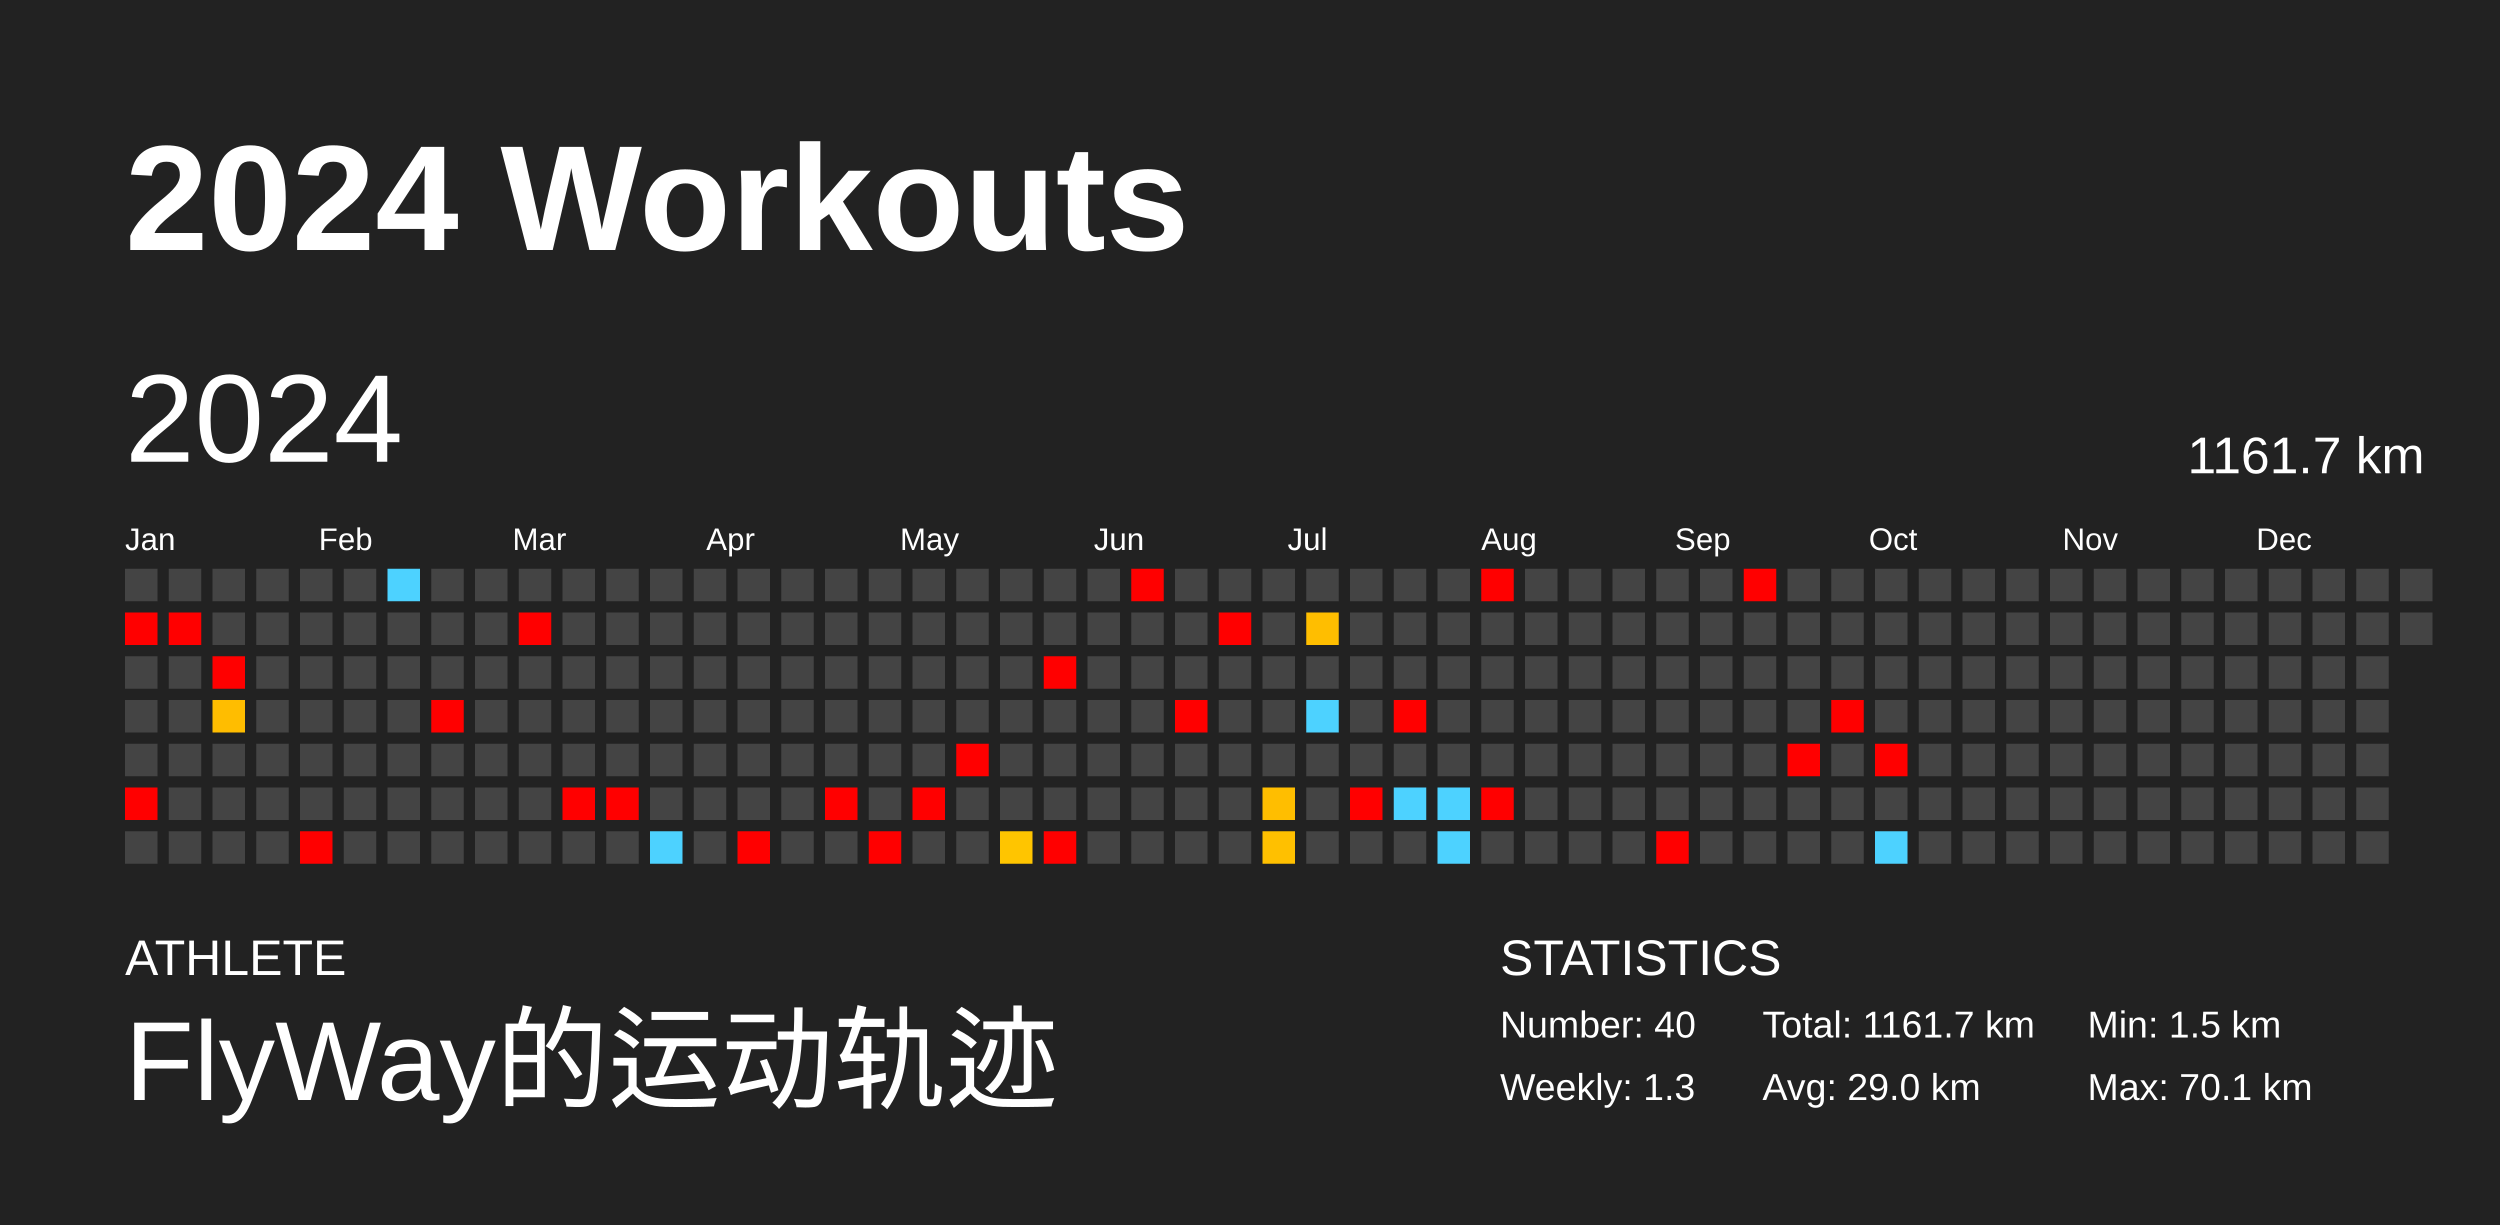
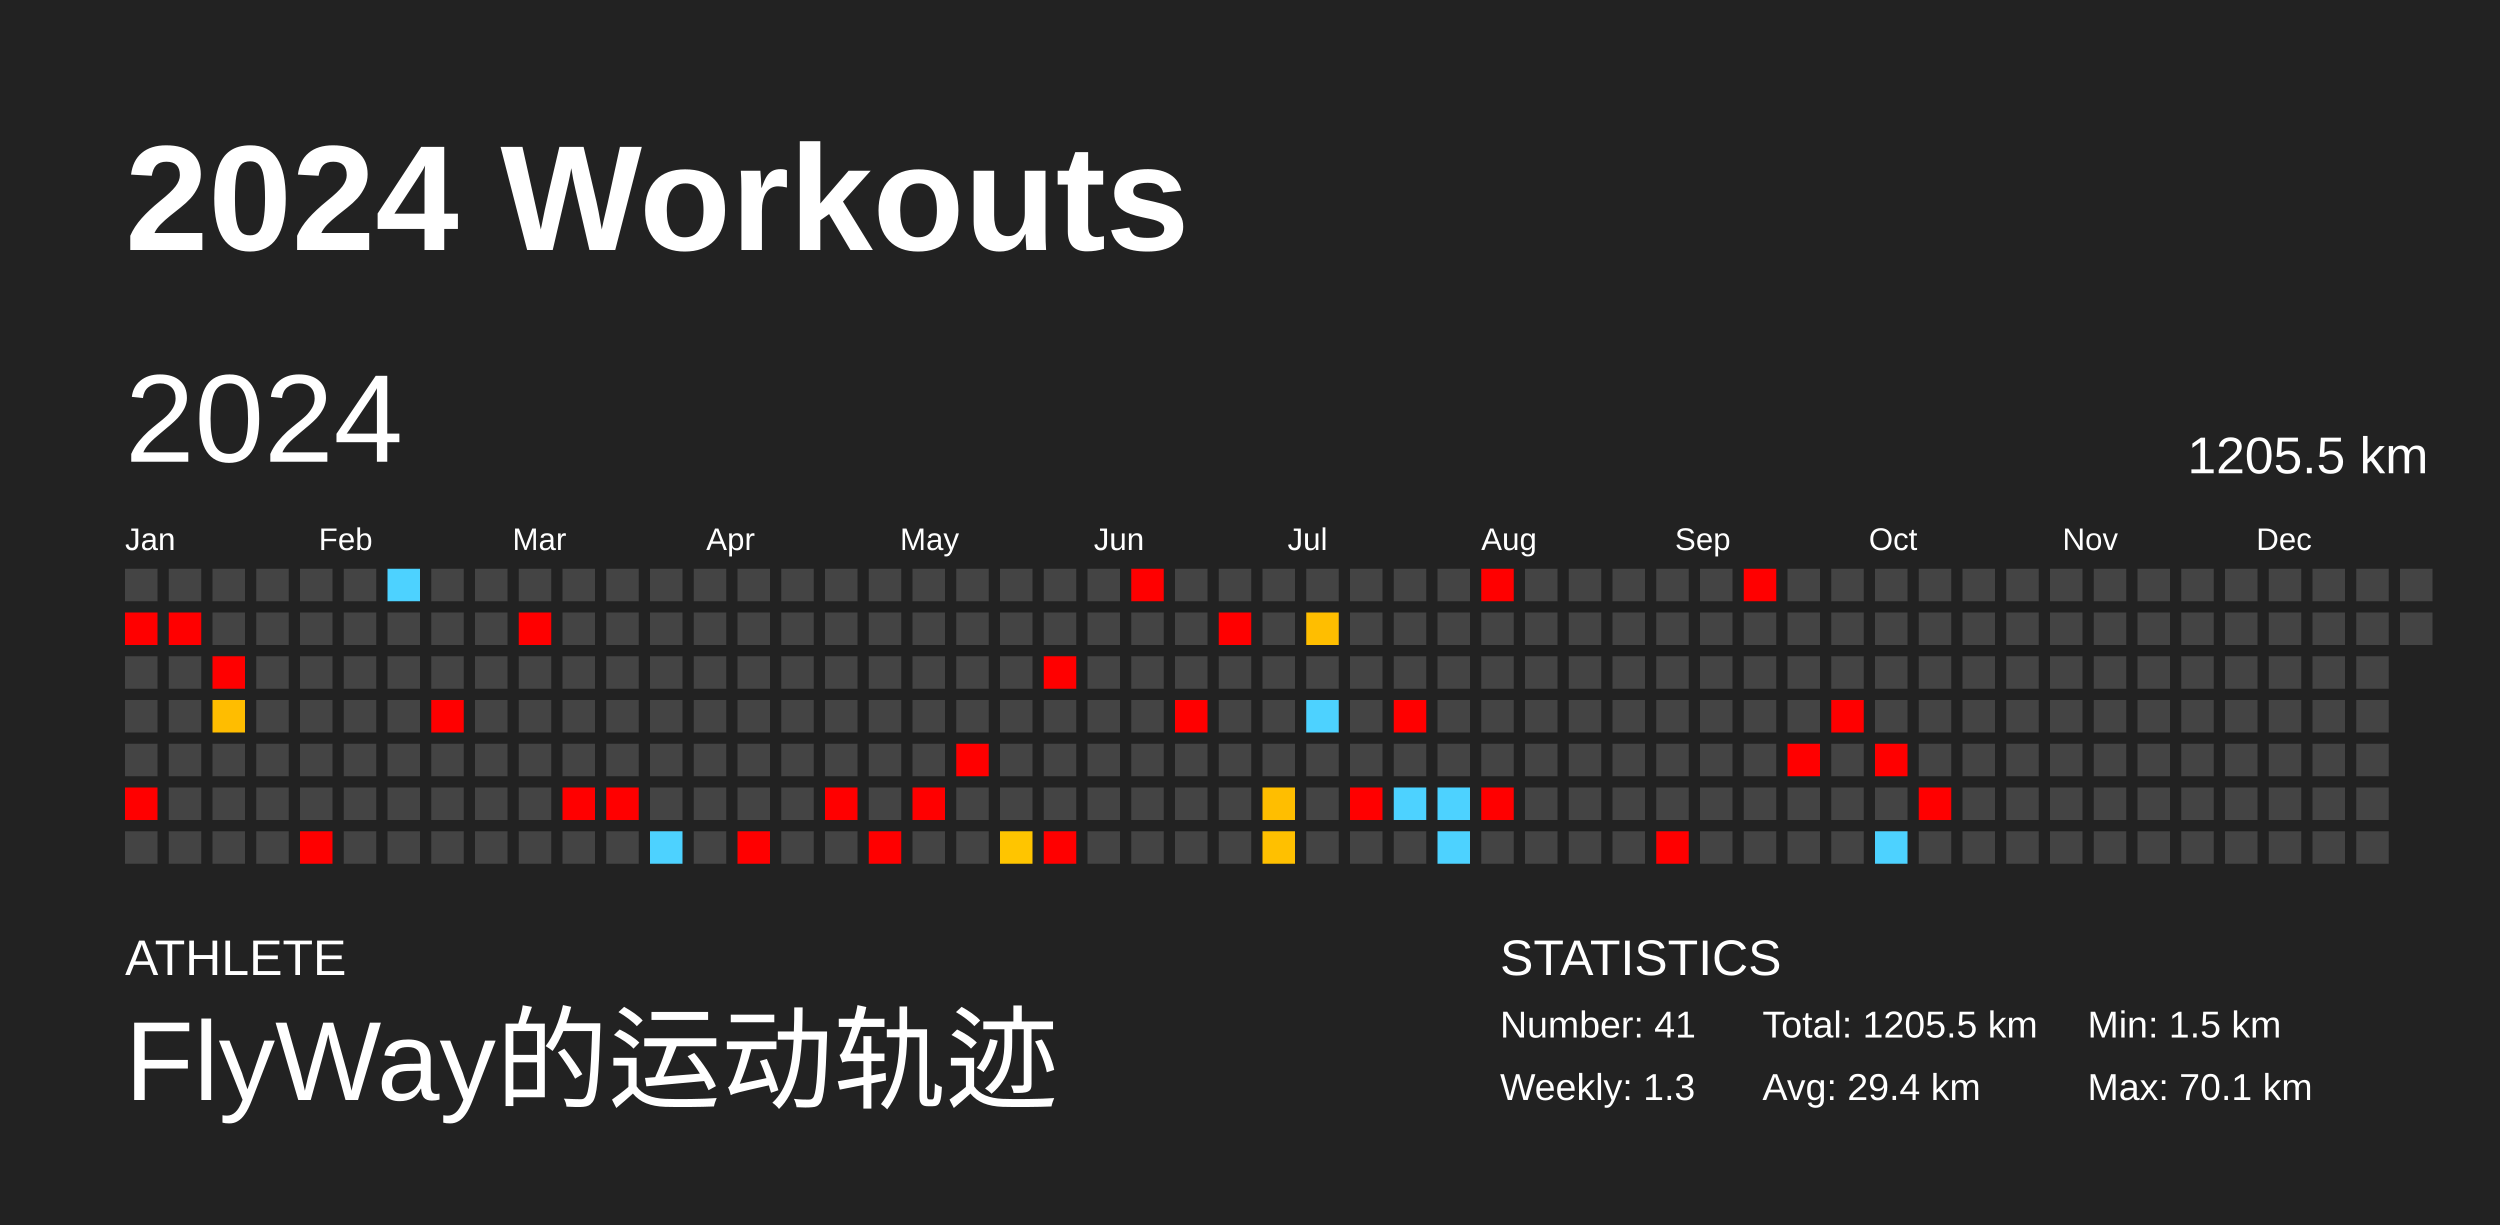
<svg xmlns="http://www.w3.org/2000/svg" baseProfile="full" height="98mm" version="1.1" viewBox="0,0,200,98" width="200mm">
  <defs />
  <rect fill="#222222" height="98" width="200" x="0" y="0" />
  <text fill="#FFFFFF" style="font-size:12px; font-family:Arial; font-weight:bold;" x="10" y="20">2024 Workouts</text>
  <text fill="#FFFFFF" style="font-size:4px; font-family:Arial" x="10" y="78">ATHLETE</text>
  <text fill="#FFFFFF" style="font-size:9px; font-family:Arial" x="10" y="88">FlyWay的运动轨迹</text>
  <text fill="#FFFFFF" style="font-size:4px; font-family:Arial" x="120" y="78">STATISTICS</text>
-   <text fill="#FFFFFF" style="font-size:3px; font-family:Arial" x="120" y="83">Number: 40</text>
+   <text fill="#FFFFFF" style="font-size:3px; font-family:Arial" x="120" y="83">Number: 41</text>
  <text fill="#FFFFFF" style="font-size:3px; font-family:Arial" x="120" y="88">Weekly: 1.3</text>
-   <text fill="#FFFFFF" style="font-size:3px; font-family:Arial" x="141" y="83">Total: 1161.7 km</text>
-   <text fill="#FFFFFF" style="font-size:3px; font-family:Arial" x="141" y="88">Avg: 29.0 km</text>
+   <text fill="#FFFFFF" style="font-size:3px; font-family:Arial" x="141" y="83">Total: 1205.5 km</text>
+   <text fill="#FFFFFF" style="font-size:3px; font-family:Arial" x="141" y="88">Avg: 29.4 km</text>
  <text fill="#FFFFFF" style="font-size:3px; font-family:Arial" x="167" y="83">Min: 1.5 km</text>
  <text fill="#FFFFFF" style="font-size:3px; font-family:Arial" x="167" y="88">Max: 70.1 km</text>
  <text dominant-baseline="hanging" fill="#FFFFFF" style="font-size:10.0px; font-family:Arial;" x="10" y="30">2024</text>
-   <text dominant-baseline="hanging" fill="#FFFFFF" style="font-size:4.125px; font-family:Arial;" x="175" y="35">1161.7 km</text>
+   <text dominant-baseline="hanging" fill="#FFFFFF" style="font-size:4.125px; font-family:Arial;" x="175" y="35">1205.5 km</text>
  <text fill="#FFFFFF" style="font-size:2.5px; font-family:Arial" x="10.0" y="44">Jan</text>
  <text fill="#FFFFFF" style="font-size:2.5px; font-family:Arial" x="25.5" y="44">Feb</text>
  <text fill="#FFFFFF" style="font-size:2.5px; font-family:Arial" x="41.0" y="44">Mar</text>
  <text fill="#FFFFFF" style="font-size:2.5px; font-family:Arial" x="56.5" y="44">Apr</text>
  <text fill="#FFFFFF" style="font-size:2.5px; font-family:Arial" x="72.0" y="44">May</text>
  <text fill="#FFFFFF" style="font-size:2.5px; font-family:Arial" x="87.5" y="44">Jun</text>
  <text fill="#FFFFFF" style="font-size:2.5px; font-family:Arial" x="103.0" y="44">Jul</text>
  <text fill="#FFFFFF" style="font-size:2.5px; font-family:Arial" x="118.5" y="44">Aug</text>
  <text fill="#FFFFFF" style="font-size:2.5px; font-family:Arial" x="134.0" y="44">Sep</text>
  <text fill="#FFFFFF" style="font-size:2.5px; font-family:Arial" x="149.5" y="44">Oct</text>
  <text fill="#FFFFFF" style="font-size:2.5px; font-family:Arial" x="165.0" y="44">Nov</text>
  <text fill="#FFFFFF" style="font-size:2.5px; font-family:Arial" x="180.5" y="44">Dec</text>
  <rect fill="#444444" height="2.6" width="2.6" x="10.0" y="45.5" />
  <rect fill="red" height="2.6" width="2.6" x="10.0" y="49.0" />
  <rect fill="#444444" height="2.6" width="2.6" x="10.0" y="52.5" />
  <rect fill="#444444" height="2.6" width="2.6" x="10.0" y="56.0" />
  <rect fill="#444444" height="2.6" width="2.6" x="10.0" y="59.5" />
  <rect fill="red" height="2.6" width="2.6" x="10.0" y="63.0" />
  <rect fill="#444444" height="2.6" width="2.6" x="10.0" y="66.5" />
  <rect fill="#444444" height="2.6" width="2.6" x="13.5" y="45.5" />
  <rect fill="red" height="2.6" width="2.6" x="13.5" y="49.0" />
  <rect fill="#444444" height="2.6" width="2.6" x="13.5" y="52.5" />
  <rect fill="#444444" height="2.6" width="2.6" x="13.5" y="56.0" />
  <rect fill="#444444" height="2.6" width="2.6" x="13.5" y="59.5" />
  <rect fill="#444444" height="2.6" width="2.6" x="13.5" y="63.0" />
  <rect fill="#444444" height="2.6" width="2.6" x="13.5" y="66.5" />
  <rect fill="#444444" height="2.6" width="2.6" x="17.0" y="45.5" />
  <rect fill="#444444" height="2.6" width="2.6" x="17.0" y="49.0" />
  <rect fill="red" height="2.6" width="2.6" x="17.0" y="52.5" />
  <rect fill="#ffbd00" height="2.6" width="2.6" x="17.0" y="56.0" />
  <rect fill="#444444" height="2.6" width="2.6" x="17.0" y="59.5" />
  <rect fill="#444444" height="2.6" width="2.6" x="17.0" y="63.0" />
  <rect fill="#444444" height="2.6" width="2.6" x="17.0" y="66.5" />
  <rect fill="#444444" height="2.6" width="2.6" x="20.5" y="45.5" />
  <rect fill="#444444" height="2.6" width="2.6" x="20.5" y="49.0" />
  <rect fill="#444444" height="2.6" width="2.6" x="20.5" y="52.5" />
  <rect fill="#444444" height="2.6" width="2.6" x="20.5" y="56.0" />
  <rect fill="#444444" height="2.6" width="2.6" x="20.5" y="59.5" />
  <rect fill="#444444" height="2.6" width="2.6" x="20.5" y="63.0" />
  <rect fill="#444444" height="2.6" width="2.6" x="20.5" y="66.5" />
  <rect fill="#444444" height="2.6" width="2.6" x="24.0" y="45.5" />
  <rect fill="#444444" height="2.6" width="2.6" x="24.0" y="49.0" />
  <rect fill="#444444" height="2.6" width="2.6" x="24.0" y="52.5" />
  <rect fill="#444444" height="2.6" width="2.6" x="24.0" y="56.0" />
  <rect fill="#444444" height="2.6" width="2.6" x="24.0" y="59.5" />
  <rect fill="#444444" height="2.6" width="2.6" x="24.0" y="63.0" />
  <rect fill="red" height="2.6" width="2.6" x="24.0" y="66.5" />
  <rect fill="#444444" height="2.6" width="2.6" x="27.5" y="45.5" />
  <rect fill="#444444" height="2.6" width="2.6" x="27.5" y="49.0" />
  <rect fill="#444444" height="2.6" width="2.6" x="27.5" y="52.5" />
  <rect fill="#444444" height="2.6" width="2.6" x="27.5" y="56.0" />
  <rect fill="#444444" height="2.6" width="2.6" x="27.5" y="59.5" />
  <rect fill="#444444" height="2.6" width="2.6" x="27.5" y="63.0" />
  <rect fill="#444444" height="2.6" width="2.6" x="27.5" y="66.5" />
  <rect fill="#4dd2ff" height="2.6" width="2.6" x="31.0" y="45.5" />
  <rect fill="#444444" height="2.6" width="2.6" x="31.0" y="49.0" />
  <rect fill="#444444" height="2.6" width="2.6" x="31.0" y="52.5" />
  <rect fill="#444444" height="2.6" width="2.6" x="31.0" y="56.0" />
  <rect fill="#444444" height="2.6" width="2.6" x="31.0" y="59.5" />
  <rect fill="#444444" height="2.6" width="2.6" x="31.0" y="63.0" />
  <rect fill="#444444" height="2.6" width="2.6" x="31.0" y="66.5" />
  <rect fill="#444444" height="2.6" width="2.6" x="34.5" y="45.5" />
  <rect fill="#444444" height="2.6" width="2.6" x="34.5" y="49.0" />
  <rect fill="#444444" height="2.6" width="2.6" x="34.5" y="52.5" />
  <rect fill="red" height="2.6" width="2.6" x="34.5" y="56.0" />
  <rect fill="#444444" height="2.6" width="2.6" x="34.5" y="59.5" />
  <rect fill="#444444" height="2.6" width="2.6" x="34.5" y="63.0" />
  <rect fill="#444444" height="2.6" width="2.6" x="34.5" y="66.5" />
  <rect fill="#444444" height="2.6" width="2.6" x="38.0" y="45.5" />
  <rect fill="#444444" height="2.6" width="2.6" x="38.0" y="49.0" />
  <rect fill="#444444" height="2.6" width="2.6" x="38.0" y="52.5" />
  <rect fill="#444444" height="2.6" width="2.6" x="38.0" y="56.0" />
  <rect fill="#444444" height="2.6" width="2.6" x="38.0" y="59.5" />
  <rect fill="#444444" height="2.6" width="2.6" x="38.0" y="63.0" />
  <rect fill="#444444" height="2.6" width="2.6" x="38.0" y="66.5" />
  <rect fill="#444444" height="2.6" width="2.6" x="41.5" y="45.5" />
  <rect fill="red" height="2.6" width="2.6" x="41.5" y="49.0" />
  <rect fill="#444444" height="2.6" width="2.6" x="41.5" y="52.5" />
  <rect fill="#444444" height="2.6" width="2.6" x="41.5" y="56.0" />
  <rect fill="#444444" height="2.6" width="2.6" x="41.5" y="59.5" />
  <rect fill="#444444" height="2.6" width="2.6" x="41.5" y="63.0" />
  <rect fill="#444444" height="2.6" width="2.6" x="41.5" y="66.5" />
  <rect fill="#444444" height="2.6" width="2.6" x="45.0" y="45.5" />
  <rect fill="#444444" height="2.6" width="2.6" x="45.0" y="49.0" />
  <rect fill="#444444" height="2.6" width="2.6" x="45.0" y="52.5" />
  <rect fill="#444444" height="2.6" width="2.6" x="45.0" y="56.0" />
  <rect fill="#444444" height="2.6" width="2.6" x="45.0" y="59.5" />
  <rect fill="red" height="2.6" width="2.6" x="45.0" y="63.0" />
  <rect fill="#444444" height="2.6" width="2.6" x="45.0" y="66.5" />
  <rect fill="#444444" height="2.6" width="2.6" x="48.5" y="45.5" />
  <rect fill="#444444" height="2.6" width="2.6" x="48.5" y="49.0" />
  <rect fill="#444444" height="2.6" width="2.6" x="48.5" y="52.5" />
  <rect fill="#444444" height="2.6" width="2.6" x="48.5" y="56.0" />
  <rect fill="#444444" height="2.6" width="2.6" x="48.5" y="59.5" />
  <rect fill="red" height="2.6" width="2.6" x="48.5" y="63.0" />
  <rect fill="#444444" height="2.6" width="2.6" x="48.5" y="66.5" />
  <rect fill="#444444" height="2.6" width="2.6" x="52.0" y="45.5" />
  <rect fill="#444444" height="2.6" width="2.6" x="52.0" y="49.0" />
  <rect fill="#444444" height="2.6" width="2.6" x="52.0" y="52.5" />
  <rect fill="#444444" height="2.6" width="2.6" x="52.0" y="56.0" />
  <rect fill="#444444" height="2.6" width="2.6" x="52.0" y="59.5" />
  <rect fill="#444444" height="2.6" width="2.6" x="52.0" y="63.0" />
  <rect fill="#4dd2ff" height="2.6" width="2.6" x="52.0" y="66.5" />
  <rect fill="#444444" height="2.6" width="2.6" x="55.5" y="45.5" />
  <rect fill="#444444" height="2.6" width="2.6" x="55.5" y="49.0" />
  <rect fill="#444444" height="2.6" width="2.6" x="55.5" y="52.5" />
  <rect fill="#444444" height="2.6" width="2.6" x="55.5" y="56.0" />
  <rect fill="#444444" height="2.6" width="2.6" x="55.5" y="59.5" />
  <rect fill="#444444" height="2.6" width="2.6" x="55.5" y="63.0" />
  <rect fill="#444444" height="2.6" width="2.6" x="55.5" y="66.5" />
  <rect fill="#444444" height="2.6" width="2.6" x="59.0" y="45.5" />
  <rect fill="#444444" height="2.6" width="2.6" x="59.0" y="49.0" />
  <rect fill="#444444" height="2.6" width="2.6" x="59.0" y="52.5" />
  <rect fill="#444444" height="2.6" width="2.6" x="59.0" y="56.0" />
  <rect fill="#444444" height="2.6" width="2.6" x="59.0" y="59.5" />
  <rect fill="#444444" height="2.6" width="2.6" x="59.0" y="63.0" />
  <rect fill="red" height="2.6" width="2.6" x="59.0" y="66.5" />
  <rect fill="#444444" height="2.6" width="2.6" x="62.5" y="45.5" />
  <rect fill="#444444" height="2.6" width="2.6" x="62.5" y="49.0" />
  <rect fill="#444444" height="2.6" width="2.6" x="62.5" y="52.5" />
  <rect fill="#444444" height="2.6" width="2.6" x="62.5" y="56.0" />
  <rect fill="#444444" height="2.6" width="2.6" x="62.5" y="59.5" />
  <rect fill="#444444" height="2.6" width="2.6" x="62.5" y="63.0" />
  <rect fill="#444444" height="2.6" width="2.6" x="62.5" y="66.5" />
  <rect fill="#444444" height="2.6" width="2.6" x="66.0" y="45.5" />
  <rect fill="#444444" height="2.6" width="2.6" x="66.0" y="49.0" />
  <rect fill="#444444" height="2.6" width="2.6" x="66.0" y="52.5" />
  <rect fill="#444444" height="2.6" width="2.6" x="66.0" y="56.0" />
  <rect fill="#444444" height="2.6" width="2.6" x="66.0" y="59.5" />
  <rect fill="red" height="2.6" width="2.6" x="66.0" y="63.0" />
  <rect fill="#444444" height="2.6" width="2.6" x="66.0" y="66.5" />
  <rect fill="#444444" height="2.6" width="2.6" x="69.5" y="45.5" />
  <rect fill="#444444" height="2.6" width="2.6" x="69.5" y="49.0" />
  <rect fill="#444444" height="2.6" width="2.6" x="69.5" y="52.5" />
  <rect fill="#444444" height="2.6" width="2.6" x="69.5" y="56.0" />
  <rect fill="#444444" height="2.6" width="2.6" x="69.5" y="59.5" />
  <rect fill="#444444" height="2.6" width="2.6" x="69.5" y="63.0" />
  <rect fill="red" height="2.6" width="2.6" x="69.5" y="66.5" />
  <rect fill="#444444" height="2.6" width="2.6" x="73.0" y="45.5" />
  <rect fill="#444444" height="2.6" width="2.6" x="73.0" y="49.0" />
  <rect fill="#444444" height="2.6" width="2.6" x="73.0" y="52.5" />
  <rect fill="#444444" height="2.6" width="2.6" x="73.0" y="56.0" />
  <rect fill="#444444" height="2.6" width="2.6" x="73.0" y="59.5" />
  <rect fill="red" height="2.6" width="2.6" x="73.0" y="63.0" />
  <rect fill="#444444" height="2.6" width="2.6" x="73.0" y="66.5" />
  <rect fill="#444444" height="2.6" width="2.6" x="76.5" y="45.5" />
  <rect fill="#444444" height="2.6" width="2.6" x="76.5" y="49.0" />
  <rect fill="#444444" height="2.6" width="2.6" x="76.5" y="52.5" />
  <rect fill="#444444" height="2.6" width="2.6" x="76.5" y="56.0" />
  <rect fill="red" height="2.6" width="2.6" x="76.5" y="59.5" />
  <rect fill="#444444" height="2.6" width="2.6" x="76.5" y="63.0" />
  <rect fill="#444444" height="2.6" width="2.6" x="76.5" y="66.5" />
  <rect fill="#444444" height="2.6" width="2.6" x="80.0" y="45.5" />
  <rect fill="#444444" height="2.6" width="2.6" x="80.0" y="49.0" />
  <rect fill="#444444" height="2.6" width="2.6" x="80.0" y="52.5" />
  <rect fill="#444444" height="2.6" width="2.6" x="80.0" y="56.0" />
  <rect fill="#444444" height="2.6" width="2.6" x="80.0" y="59.5" />
  <rect fill="#444444" height="2.6" width="2.6" x="80.0" y="63.0" />
  <rect fill="#ffc500" height="2.6" width="2.6" x="80.0" y="66.5" />
  <rect fill="#444444" height="2.6" width="2.6" x="83.5" y="45.5" />
  <rect fill="#444444" height="2.6" width="2.6" x="83.5" y="49.0" />
  <rect fill="red" height="2.6" width="2.6" x="83.5" y="52.5" />
  <rect fill="#444444" height="2.6" width="2.6" x="83.5" y="56.0" />
  <rect fill="#444444" height="2.6" width="2.6" x="83.5" y="59.5" />
  <rect fill="#444444" height="2.6" width="2.6" x="83.5" y="63.0" />
  <rect fill="red" height="2.6" width="2.6" x="83.5" y="66.5" />
  <rect fill="#444444" height="2.6" width="2.6" x="87.0" y="45.5" />
  <rect fill="#444444" height="2.6" width="2.6" x="87.0" y="49.0" />
  <rect fill="#444444" height="2.6" width="2.6" x="87.0" y="52.5" />
  <rect fill="#444444" height="2.6" width="2.6" x="87.0" y="56.0" />
  <rect fill="#444444" height="2.6" width="2.6" x="87.0" y="59.5" />
  <rect fill="#444444" height="2.6" width="2.6" x="87.0" y="63.0" />
  <rect fill="#444444" height="2.6" width="2.6" x="87.0" y="66.5" />
  <rect fill="red" height="2.6" width="2.6" x="90.5" y="45.5" />
  <rect fill="#444444" height="2.6" width="2.6" x="90.5" y="49.0" />
  <rect fill="#444444" height="2.6" width="2.6" x="90.5" y="52.5" />
  <rect fill="#444444" height="2.6" width="2.6" x="90.5" y="56.0" />
  <rect fill="#444444" height="2.6" width="2.6" x="90.5" y="59.5" />
  <rect fill="#444444" height="2.6" width="2.6" x="90.5" y="63.0" />
  <rect fill="#444444" height="2.6" width="2.6" x="90.5" y="66.5" />
  <rect fill="#444444" height="2.6" width="2.6" x="94.0" y="45.5" />
  <rect fill="#444444" height="2.6" width="2.6" x="94.0" y="49.0" />
  <rect fill="#444444" height="2.6" width="2.6" x="94.0" y="52.5" />
  <rect fill="red" height="2.6" width="2.6" x="94.0" y="56.0" />
  <rect fill="#444444" height="2.6" width="2.6" x="94.0" y="59.5" />
  <rect fill="#444444" height="2.6" width="2.6" x="94.0" y="63.0" />
  <rect fill="#444444" height="2.6" width="2.6" x="94.0" y="66.5" />
  <rect fill="#444444" height="2.6" width="2.6" x="97.5" y="45.5" />
  <rect fill="red" height="2.6" width="2.6" x="97.5" y="49.0" />
  <rect fill="#444444" height="2.6" width="2.6" x="97.5" y="52.5" />
  <rect fill="#444444" height="2.6" width="2.6" x="97.5" y="56.0" />
  <rect fill="#444444" height="2.6" width="2.6" x="97.5" y="59.5" />
  <rect fill="#444444" height="2.6" width="2.6" x="97.5" y="63.0" />
  <rect fill="#444444" height="2.6" width="2.6" x="97.5" y="66.5" />
  <rect fill="#444444" height="2.6" width="2.6" x="101.0" y="45.5" />
  <rect fill="#444444" height="2.6" width="2.6" x="101.0" y="49.0" />
  <rect fill="#444444" height="2.6" width="2.6" x="101.0" y="52.5" />
  <rect fill="#444444" height="2.6" width="2.6" x="101.0" y="56.0" />
  <rect fill="#444444" height="2.6" width="2.6" x="101.0" y="59.5" />
  <rect fill="#ffbe00" height="2.6" width="2.6" x="101.0" y="63.0" />
  <rect fill="#ffc000" height="2.6" width="2.6" x="101.0" y="66.5" />
  <rect fill="#444444" height="2.6" width="2.6" x="104.5" y="45.5" />
  <rect fill="#ffbe00" height="2.6" width="2.6" x="104.5" y="49.0" />
  <rect fill="#444444" height="2.6" width="2.6" x="104.5" y="52.5" />
  <rect fill="#4dd2ff" height="2.6" width="2.6" x="104.5" y="56.0" />
  <rect fill="#444444" height="2.6" width="2.6" x="104.5" y="59.5" />
  <rect fill="#444444" height="2.6" width="2.6" x="104.5" y="63.0" />
  <rect fill="#444444" height="2.6" width="2.6" x="104.5" y="66.5" />
  <rect fill="#444444" height="2.6" width="2.6" x="108.0" y="45.5" />
  <rect fill="#444444" height="2.6" width="2.6" x="108.0" y="49.0" />
  <rect fill="#444444" height="2.6" width="2.6" x="108.0" y="52.5" />
  <rect fill="#444444" height="2.6" width="2.6" x="108.0" y="56.0" />
  <rect fill="#444444" height="2.6" width="2.6" x="108.0" y="59.5" />
  <rect fill="red" height="2.6" width="2.6" x="108.0" y="63.0" />
  <rect fill="#444444" height="2.6" width="2.6" x="108.0" y="66.5" />
  <rect fill="#444444" height="2.6" width="2.6" x="111.5" y="45.5" />
  <rect fill="#444444" height="2.6" width="2.6" x="111.5" y="49.0" />
  <rect fill="#444444" height="2.6" width="2.6" x="111.5" y="52.5" />
  <rect fill="red" height="2.6" width="2.6" x="111.5" y="56.0" />
  <rect fill="#444444" height="2.6" width="2.6" x="111.5" y="59.5" />
  <rect fill="#4dd2ff" height="2.6" width="2.6" x="111.5" y="63.0" />
  <rect fill="#444444" height="2.6" width="2.6" x="111.5" y="66.5" />
  <rect fill="#444444" height="2.6" width="2.6" x="115.0" y="45.5" />
  <rect fill="#444444" height="2.6" width="2.6" x="115.0" y="49.0" />
  <rect fill="#444444" height="2.6" width="2.6" x="115.0" y="52.5" />
  <rect fill="#444444" height="2.6" width="2.6" x="115.0" y="56.0" />
  <rect fill="#444444" height="2.6" width="2.6" x="115.0" y="59.5" />
  <rect fill="#4dd2ff" height="2.6" width="2.6" x="115.0" y="63.0" />
  <rect fill="#4dd2ff" height="2.6" width="2.6" x="115.0" y="66.5" />
  <rect fill="red" height="2.6" width="2.6" x="118.5" y="45.5" />
  <rect fill="#444444" height="2.6" width="2.6" x="118.5" y="49.0" />
  <rect fill="#444444" height="2.6" width="2.6" x="118.5" y="52.5" />
  <rect fill="#444444" height="2.6" width="2.6" x="118.5" y="56.0" />
  <rect fill="#444444" height="2.6" width="2.6" x="118.5" y="59.5" />
  <rect fill="red" height="2.6" width="2.6" x="118.5" y="63.0" />
  <rect fill="#444444" height="2.6" width="2.6" x="118.5" y="66.5" />
  <rect fill="#444444" height="2.6" width="2.6" x="122.0" y="45.5" />
  <rect fill="#444444" height="2.6" width="2.6" x="122.0" y="49.0" />
  <rect fill="#444444" height="2.6" width="2.6" x="122.0" y="52.5" />
  <rect fill="#444444" height="2.6" width="2.6" x="122.0" y="56.0" />
  <rect fill="#444444" height="2.6" width="2.6" x="122.0" y="59.5" />
  <rect fill="#444444" height="2.6" width="2.6" x="122.0" y="63.0" />
  <rect fill="#444444" height="2.6" width="2.6" x="122.0" y="66.5" />
  <rect fill="#444444" height="2.6" width="2.6" x="125.5" y="45.5" />
  <rect fill="#444444" height="2.6" width="2.6" x="125.5" y="49.0" />
  <rect fill="#444444" height="2.6" width="2.6" x="125.5" y="52.5" />
  <rect fill="#444444" height="2.6" width="2.6" x="125.5" y="56.0" />
  <rect fill="#444444" height="2.6" width="2.6" x="125.5" y="59.5" />
  <rect fill="#444444" height="2.6" width="2.6" x="125.5" y="63.0" />
  <rect fill="#444444" height="2.6" width="2.6" x="125.5" y="66.5" />
  <rect fill="#444444" height="2.6" width="2.6" x="129.0" y="45.5" />
  <rect fill="#444444" height="2.6" width="2.6" x="129.0" y="49.0" />
  <rect fill="#444444" height="2.6" width="2.6" x="129.0" y="52.5" />
  <rect fill="#444444" height="2.6" width="2.6" x="129.0" y="56.0" />
  <rect fill="#444444" height="2.6" width="2.6" x="129.0" y="59.5" />
  <rect fill="#444444" height="2.6" width="2.6" x="129.0" y="63.0" />
  <rect fill="#444444" height="2.6" width="2.6" x="129.0" y="66.5" />
  <rect fill="#444444" height="2.6" width="2.6" x="132.5" y="45.5" />
  <rect fill="#444444" height="2.6" width="2.6" x="132.5" y="49.0" />
  <rect fill="#444444" height="2.6" width="2.6" x="132.5" y="52.5" />
  <rect fill="#444444" height="2.6" width="2.6" x="132.5" y="56.0" />
  <rect fill="#444444" height="2.6" width="2.6" x="132.5" y="59.5" />
  <rect fill="#444444" height="2.6" width="2.6" x="132.5" y="63.0" />
  <rect fill="red" height="2.6" width="2.6" x="132.5" y="66.5" />
  <rect fill="#444444" height="2.6" width="2.6" x="136.0" y="45.5" />
  <rect fill="#444444" height="2.6" width="2.6" x="136.0" y="49.0" />
  <rect fill="#444444" height="2.6" width="2.6" x="136.0" y="52.5" />
  <rect fill="#444444" height="2.6" width="2.6" x="136.0" y="56.0" />
  <rect fill="#444444" height="2.6" width="2.6" x="136.0" y="59.5" />
  <rect fill="#444444" height="2.6" width="2.6" x="136.0" y="63.0" />
  <rect fill="#444444" height="2.6" width="2.6" x="136.0" y="66.5" />
  <rect fill="red" height="2.6" width="2.6" x="139.5" y="45.5" />
  <rect fill="#444444" height="2.6" width="2.6" x="139.5" y="49.0" />
  <rect fill="#444444" height="2.6" width="2.6" x="139.5" y="52.5" />
  <rect fill="#444444" height="2.6" width="2.6" x="139.5" y="56.0" />
  <rect fill="#444444" height="2.6" width="2.6" x="139.5" y="59.5" />
  <rect fill="#444444" height="2.6" width="2.6" x="139.5" y="63.0" />
  <rect fill="#444444" height="2.6" width="2.6" x="139.5" y="66.5" />
  <rect fill="#444444" height="2.6" width="2.6" x="143.0" y="45.5" />
  <rect fill="#444444" height="2.6" width="2.6" x="143.0" y="49.0" />
  <rect fill="#444444" height="2.6" width="2.6" x="143.0" y="52.5" />
  <rect fill="#444444" height="2.6" width="2.6" x="143.0" y="56.0" />
  <rect fill="red" height="2.6" width="2.6" x="143.0" y="59.5" />
  <rect fill="#444444" height="2.6" width="2.6" x="143.0" y="63.0" />
  <rect fill="#444444" height="2.6" width="2.6" x="143.0" y="66.5" />
  <rect fill="#444444" height="2.6" width="2.6" x="146.5" y="45.5" />
  <rect fill="#444444" height="2.6" width="2.6" x="146.5" y="49.0" />
  <rect fill="#444444" height="2.6" width="2.6" x="146.5" y="52.5" />
  <rect fill="red" height="2.6" width="2.6" x="146.5" y="56.0" />
  <rect fill="#444444" height="2.6" width="2.6" x="146.5" y="59.5" />
  <rect fill="#444444" height="2.6" width="2.6" x="146.5" y="63.0" />
  <rect fill="#444444" height="2.6" width="2.6" x="146.5" y="66.5" />
  <rect fill="#444444" height="2.6" width="2.6" x="150.0" y="45.5" />
  <rect fill="#444444" height="2.6" width="2.6" x="150.0" y="49.0" />
  <rect fill="#444444" height="2.6" width="2.6" x="150.0" y="52.5" />
  <rect fill="#444444" height="2.6" width="2.6" x="150.0" y="56.0" />
  <rect fill="red" height="2.6" width="2.6" x="150.0" y="59.5" />
  <rect fill="#444444" height="2.6" width="2.6" x="150.0" y="63.0" />
  <rect fill="#4dd2ff" height="2.6" width="2.6" x="150.0" y="66.5" />
  <rect fill="#444444" height="2.6" width="2.6" x="153.5" y="45.5" />
  <rect fill="#444444" height="2.6" width="2.6" x="153.5" y="49.0" />
  <rect fill="#444444" height="2.6" width="2.6" x="153.5" y="52.5" />
  <rect fill="#444444" height="2.6" width="2.6" x="153.5" y="56.0" />
  <rect fill="#444444" height="2.6" width="2.6" x="153.5" y="59.5" />
-   <rect fill="#444444" height="2.6" width="2.6" x="153.5" y="63.0" />
+   <rect fill="red" height="2.6" width="2.6" x="153.5" y="63.0" />
  <rect fill="#444444" height="2.6" width="2.6" x="153.5" y="66.5" />
  <rect fill="#444444" height="2.6" width="2.6" x="157.0" y="45.5" />
  <rect fill="#444444" height="2.6" width="2.6" x="157.0" y="49.0" />
  <rect fill="#444444" height="2.6" width="2.6" x="157.0" y="52.5" />
  <rect fill="#444444" height="2.6" width="2.6" x="157.0" y="56.0" />
  <rect fill="#444444" height="2.6" width="2.6" x="157.0" y="59.5" />
  <rect fill="#444444" height="2.6" width="2.6" x="157.0" y="63.0" />
  <rect fill="#444444" height="2.6" width="2.6" x="157.0" y="66.5" />
  <rect fill="#444444" height="2.6" width="2.6" x="160.5" y="45.5" />
  <rect fill="#444444" height="2.6" width="2.6" x="160.5" y="49.0" />
  <rect fill="#444444" height="2.6" width="2.6" x="160.5" y="52.5" />
  <rect fill="#444444" height="2.6" width="2.6" x="160.5" y="56.0" />
  <rect fill="#444444" height="2.6" width="2.6" x="160.5" y="59.5" />
  <rect fill="#444444" height="2.6" width="2.6" x="160.5" y="63.0" />
  <rect fill="#444444" height="2.6" width="2.6" x="160.5" y="66.5" />
  <rect fill="#444444" height="2.6" width="2.6" x="164.0" y="45.5" />
  <rect fill="#444444" height="2.6" width="2.6" x="164.0" y="49.0" />
  <rect fill="#444444" height="2.6" width="2.6" x="164.0" y="52.5" />
  <rect fill="#444444" height="2.6" width="2.6" x="164.0" y="56.0" />
  <rect fill="#444444" height="2.6" width="2.6" x="164.0" y="59.5" />
  <rect fill="#444444" height="2.6" width="2.6" x="164.0" y="63.0" />
  <rect fill="#444444" height="2.6" width="2.6" x="164.0" y="66.5" />
  <rect fill="#444444" height="2.6" width="2.6" x="167.5" y="45.5" />
  <rect fill="#444444" height="2.6" width="2.6" x="167.5" y="49.0" />
  <rect fill="#444444" height="2.6" width="2.6" x="167.5" y="52.5" />
  <rect fill="#444444" height="2.6" width="2.6" x="167.5" y="56.0" />
  <rect fill="#444444" height="2.6" width="2.6" x="167.5" y="59.5" />
  <rect fill="#444444" height="2.6" width="2.6" x="167.5" y="63.0" />
  <rect fill="#444444" height="2.6" width="2.6" x="167.5" y="66.5" />
  <rect fill="#444444" height="2.6" width="2.6" x="171.0" y="45.5" />
  <rect fill="#444444" height="2.6" width="2.6" x="171.0" y="49.0" />
  <rect fill="#444444" height="2.6" width="2.6" x="171.0" y="52.5" />
  <rect fill="#444444" height="2.6" width="2.6" x="171.0" y="56.0" />
  <rect fill="#444444" height="2.6" width="2.6" x="171.0" y="59.5" />
  <rect fill="#444444" height="2.6" width="2.6" x="171.0" y="63.0" />
  <rect fill="#444444" height="2.6" width="2.6" x="171.0" y="66.5" />
  <rect fill="#444444" height="2.6" width="2.6" x="174.5" y="45.5" />
  <rect fill="#444444" height="2.6" width="2.6" x="174.5" y="49.0" />
  <rect fill="#444444" height="2.6" width="2.6" x="174.5" y="52.5" />
  <rect fill="#444444" height="2.6" width="2.6" x="174.5" y="56.0" />
  <rect fill="#444444" height="2.6" width="2.6" x="174.5" y="59.5" />
  <rect fill="#444444" height="2.6" width="2.6" x="174.5" y="63.0" />
  <rect fill="#444444" height="2.6" width="2.6" x="174.5" y="66.5" />
  <rect fill="#444444" height="2.6" width="2.6" x="178.0" y="45.5" />
  <rect fill="#444444" height="2.6" width="2.6" x="178.0" y="49.0" />
  <rect fill="#444444" height="2.6" width="2.6" x="178.0" y="52.5" />
  <rect fill="#444444" height="2.6" width="2.6" x="178.0" y="56.0" />
  <rect fill="#444444" height="2.6" width="2.6" x="178.0" y="59.5" />
  <rect fill="#444444" height="2.6" width="2.6" x="178.0" y="63.0" />
  <rect fill="#444444" height="2.6" width="2.6" x="178.0" y="66.5" />
  <rect fill="#444444" height="2.6" width="2.6" x="181.5" y="45.5" />
  <rect fill="#444444" height="2.6" width="2.6" x="181.5" y="49.0" />
  <rect fill="#444444" height="2.6" width="2.6" x="181.5" y="52.5" />
  <rect fill="#444444" height="2.6" width="2.6" x="181.5" y="56.0" />
  <rect fill="#444444" height="2.6" width="2.6" x="181.5" y="59.5" />
  <rect fill="#444444" height="2.6" width="2.6" x="181.5" y="63.0" />
  <rect fill="#444444" height="2.6" width="2.6" x="181.5" y="66.5" />
  <rect fill="#444444" height="2.6" width="2.6" x="185.0" y="45.5" />
  <rect fill="#444444" height="2.6" width="2.6" x="185.0" y="49.0" />
  <rect fill="#444444" height="2.6" width="2.6" x="185.0" y="52.5" />
  <rect fill="#444444" height="2.6" width="2.6" x="185.0" y="56.0" />
  <rect fill="#444444" height="2.6" width="2.6" x="185.0" y="59.5" />
  <rect fill="#444444" height="2.6" width="2.6" x="185.0" y="63.0" />
  <rect fill="#444444" height="2.6" width="2.6" x="185.0" y="66.5" />
  <rect fill="#444444" height="2.6" width="2.6" x="188.5" y="45.5" />
  <rect fill="#444444" height="2.6" width="2.6" x="188.5" y="49.0" />
  <rect fill="#444444" height="2.6" width="2.6" x="188.5" y="52.5" />
  <rect fill="#444444" height="2.6" width="2.6" x="188.5" y="56.0" />
  <rect fill="#444444" height="2.6" width="2.6" x="188.5" y="59.5" />
  <rect fill="#444444" height="2.6" width="2.6" x="188.5" y="63.0" />
  <rect fill="#444444" height="2.6" width="2.6" x="188.5" y="66.5" />
  <rect fill="#444444" height="2.6" width="2.6" x="192.0" y="45.5" />
  <rect fill="#444444" height="2.6" width="2.6" x="192.0" y="49.0" />
</svg>
